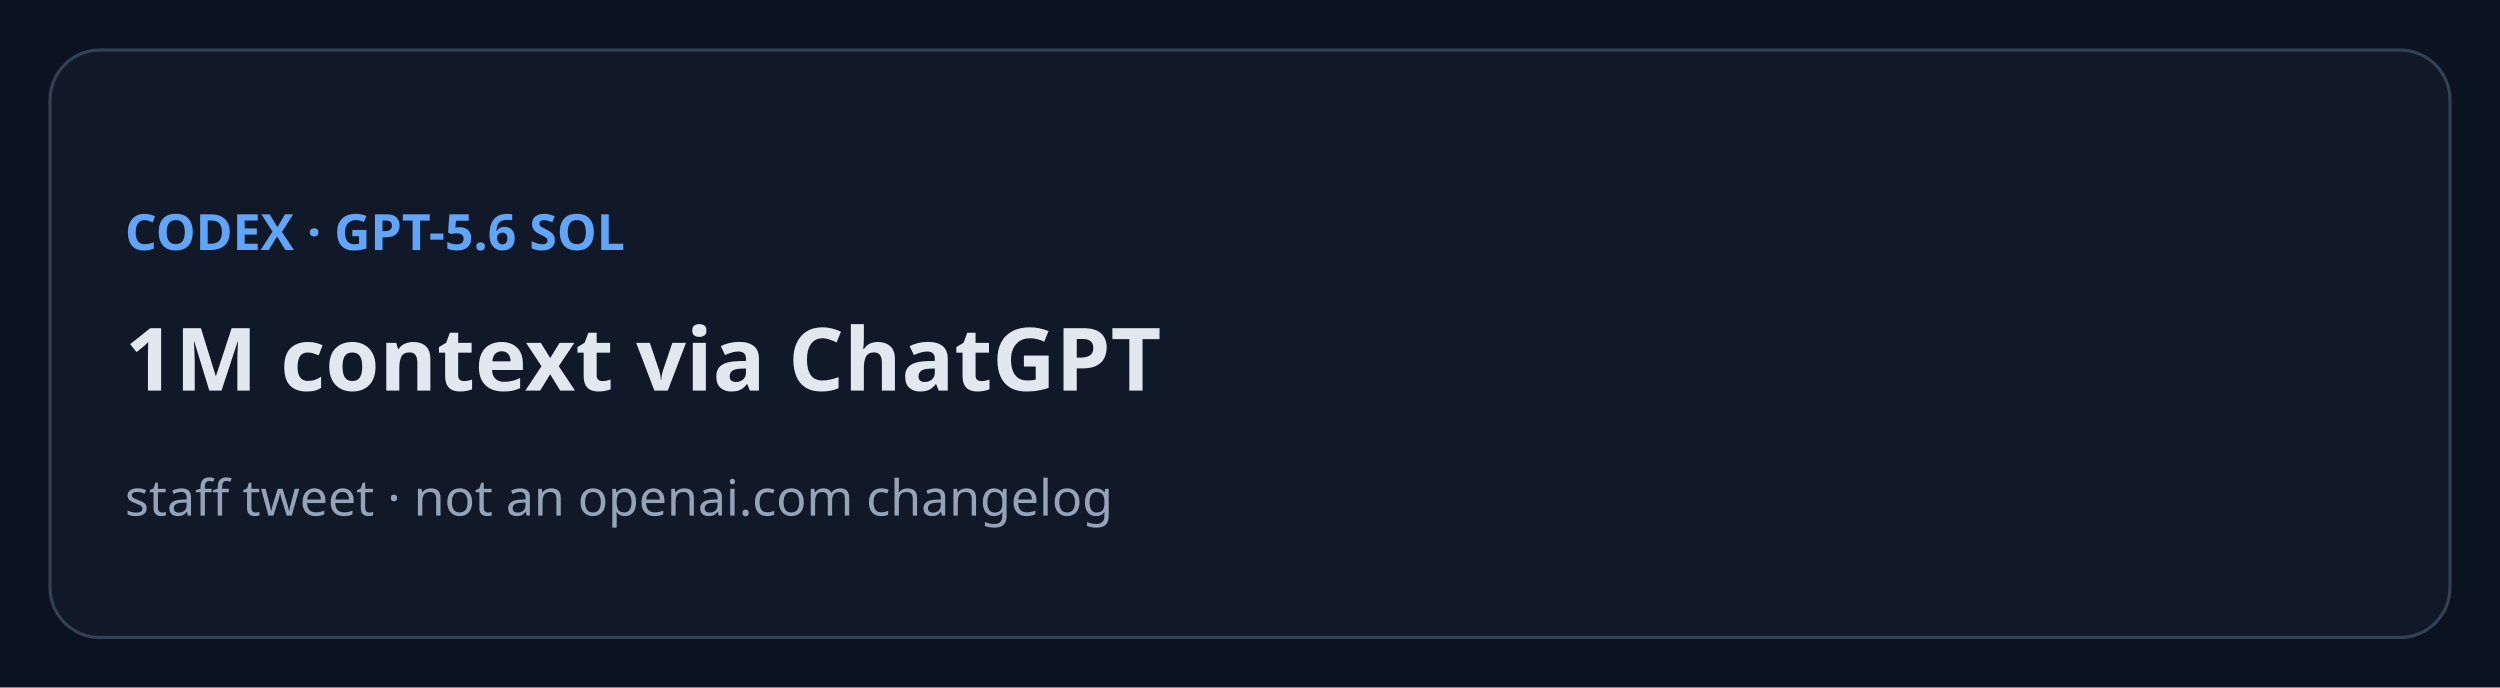
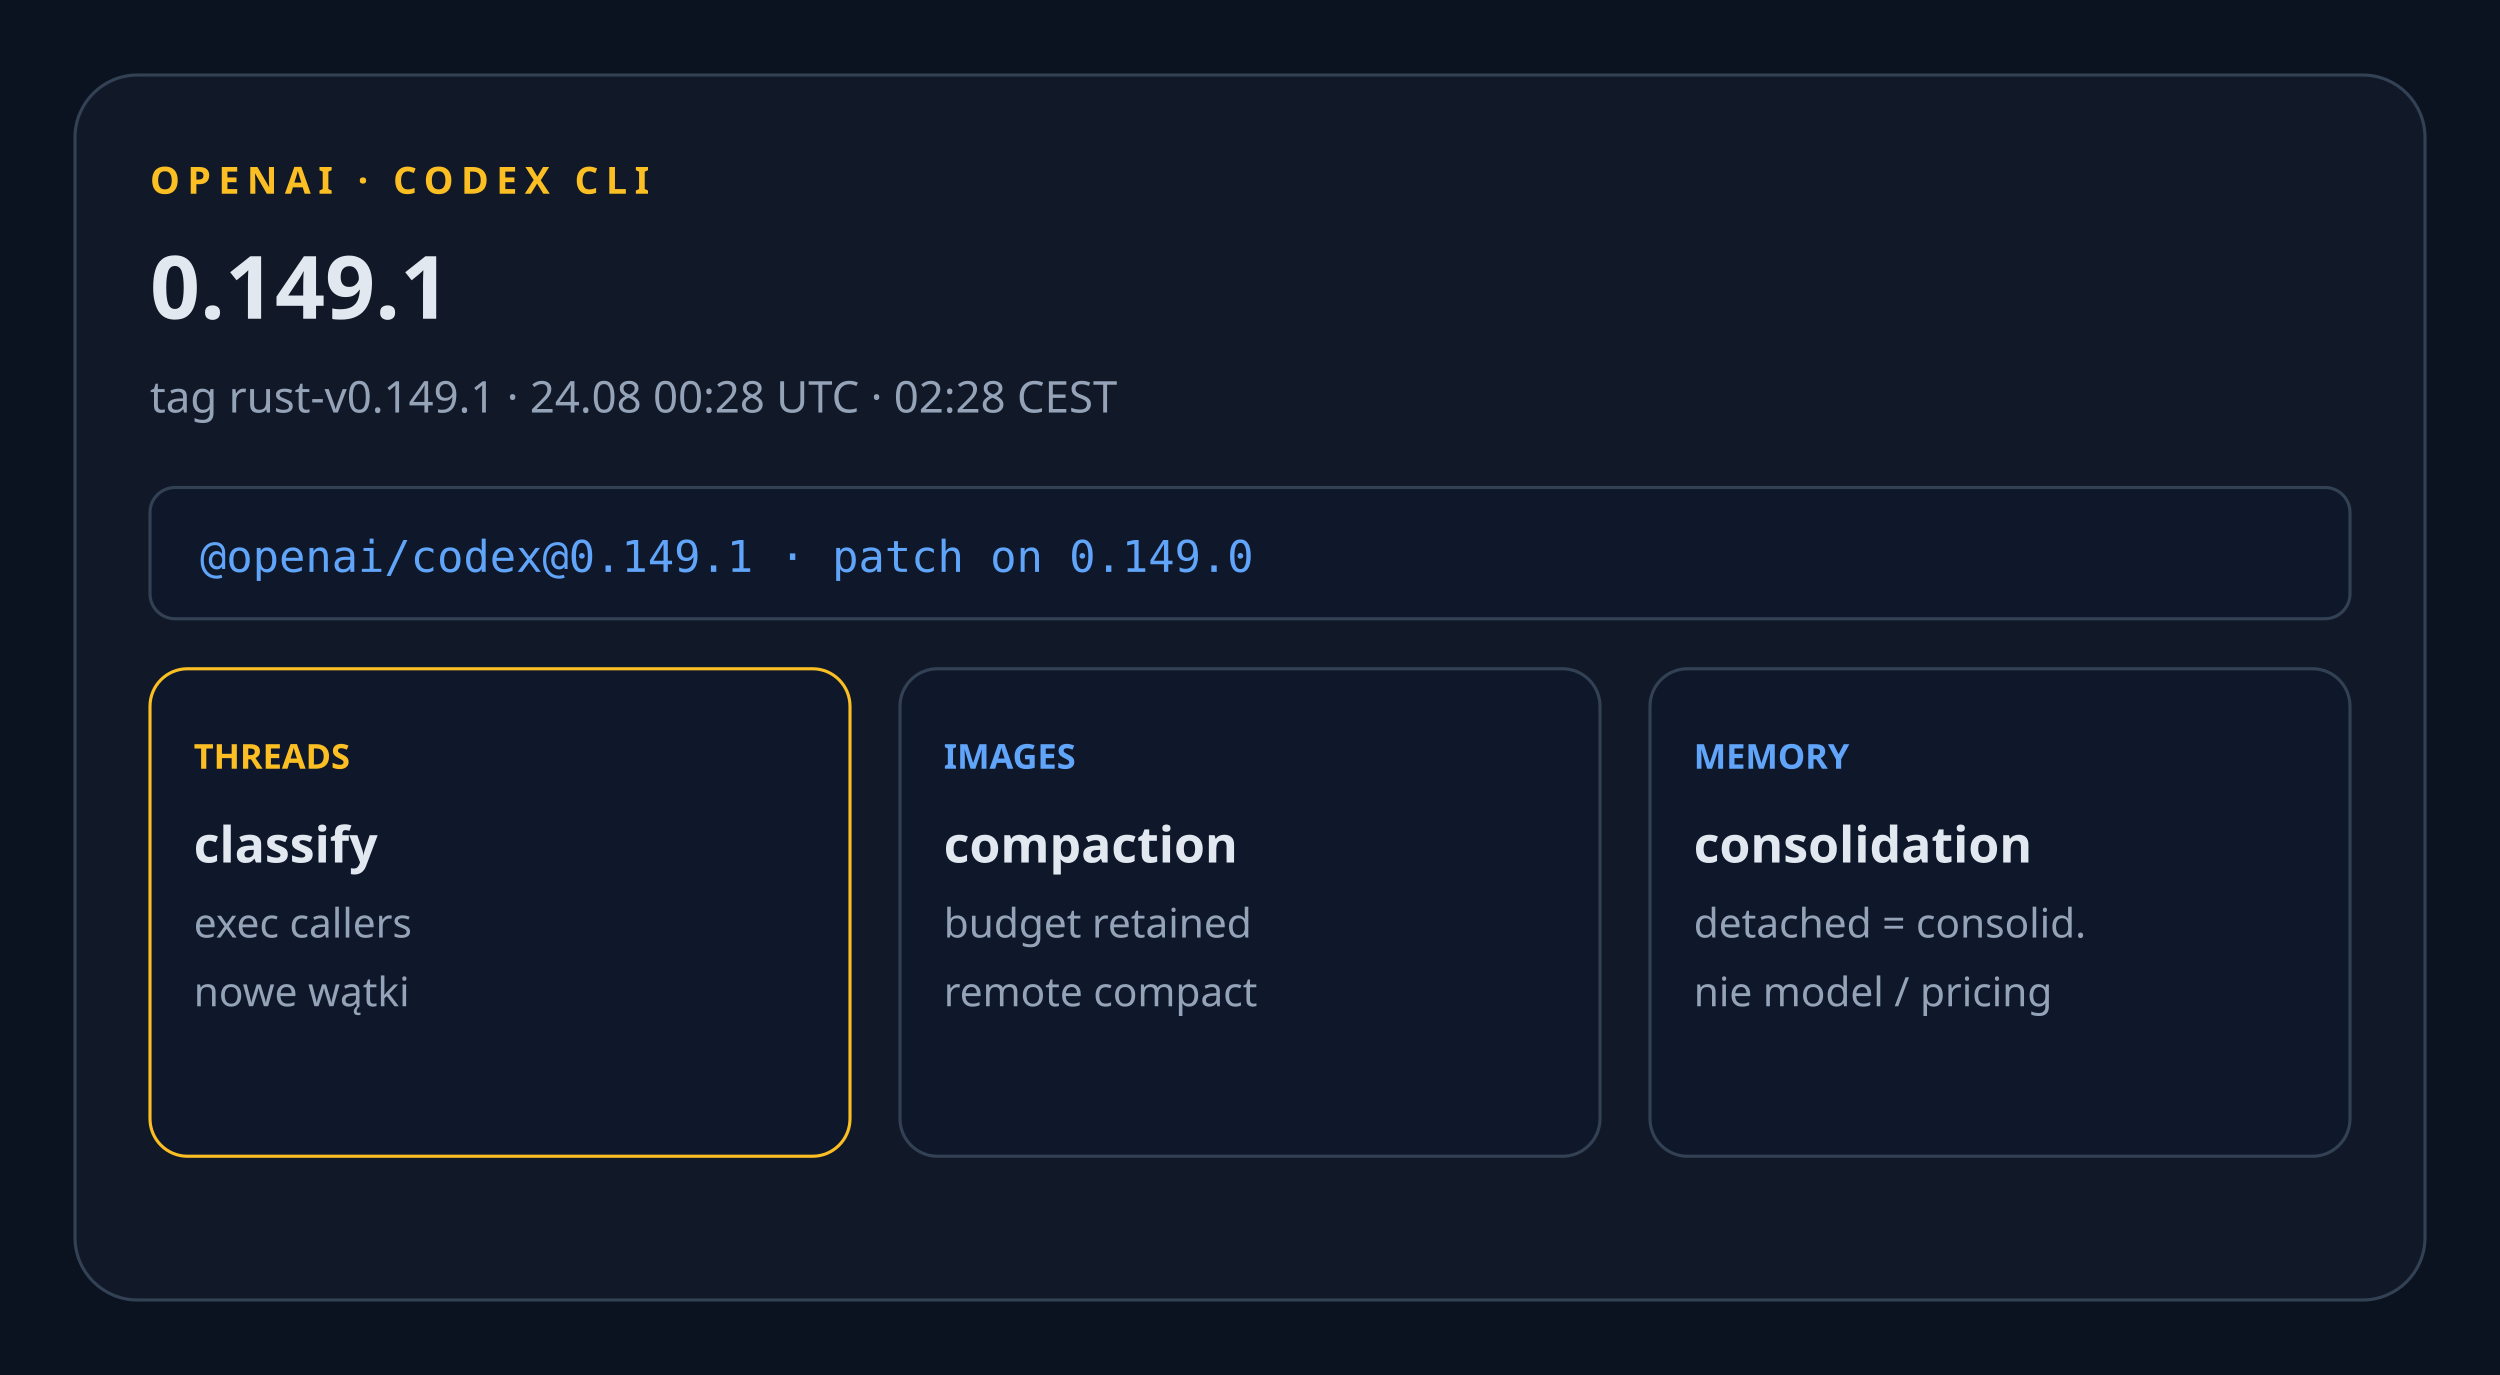
- <svg xmlns="http://www.w3.org/2000/svg" viewBox="0 0 800 220" width="800" height="220">
-   <rect width="800" height="220" fill="#0b1220" />
-   <rect x="16" y="16" width="768" height="188" rx="16" fill="#111827" stroke="#334155" />
-   <text x="40" y="80" fill="#60a5fa" font-family="ui-sans-serif,system-ui,sans-serif" font-size="16" font-weight="700">CODEX · GPT-5.6 SOL</text>
-   <text x="40" y="125" fill="#e2e8f0" font-family="ui-sans-serif,system-ui,sans-serif" font-size="28" font-weight="700">1M context via ChatGPT</text>
-   <text x="40" y="165" fill="#94a3b8" font-family="ui-sans-serif,system-ui,sans-serif" font-size="16">staff tweet · not an openai.com changelog</text>
+ <svg xmlns="http://www.w3.org/2000/svg" width="800" height="440" viewBox="0 0 800 440" role="img" aria-label="Codex CLI 0.149.1 overnight patch 24 August 00:28 UTC">
+   <rect width="800" height="440" fill="#0b1220" />
+   <rect x="24" y="24" width="752" height="392" rx="20" fill="#111827" stroke="#334155" />
+   <text x="48" y="62" fill="#fbbf24" font-family="ui-sans-serif,system-ui,sans-serif" font-size="12" font-weight="800" letter-spacing="2.4">OPENAI · CODEX CLI</text>
+   <text x="48" y="102" fill="#e2e8f0" font-family="ui-sans-serif,system-ui,sans-serif" font-size="28" font-weight="700">0.149.1</text>
+   <text x="48" y="132" fill="#94a3b8" font-family="ui-sans-serif,system-ui,sans-serif" font-size="14">tag rust-v0.149.1 · 24.08 00:28 UTC · 02:28 CEST</text>
+   <rect x="48" y="156" width="704" height="42" rx="8" fill="#0f172a" stroke="#334155" />
+   <text x="64" y="183" fill="#60a5fa" font-family="ui-monospace,monospace" font-size="14">@openai/codex@0.149.1   ·   patch on 0.149.0</text>
+   <rect x="48" y="214" width="224" height="156" rx="12" fill="#0f172a" stroke="#fbbf24" />
+   <text x="62" y="246" fill="#fbbf24" font-family="ui-sans-serif,system-ui,sans-serif" font-size="11" font-weight="800">THREADS</text>
+   <text x="62" y="276" fill="#e2e8f0" font-family="ui-sans-serif,system-ui,sans-serif" font-size="16" font-weight="600">classify</text>
+   <text x="62" y="300" fill="#94a3b8" font-family="ui-sans-serif,system-ui,sans-serif" font-size="13">exec callers</text>
+   <text x="62" y="322" fill="#94a3b8" font-family="ui-sans-serif,system-ui,sans-serif" font-size="13">nowe wątki</text>
+   <rect x="288" y="214" width="224" height="156" rx="12" fill="#0f172a" stroke="#334155" />
+   <text x="302" y="246" fill="#60a5fa" font-family="ui-sans-serif,system-ui,sans-serif" font-size="11" font-weight="800">IMAGES</text>
+   <text x="302" y="276" fill="#e2e8f0" font-family="ui-sans-serif,system-ui,sans-serif" font-size="16" font-weight="600">compaction</text>
+   <text x="302" y="300" fill="#94a3b8" font-family="ui-sans-serif,system-ui,sans-serif" font-size="13">budget retained</text>
+   <text x="302" y="322" fill="#94a3b8" font-family="ui-sans-serif,system-ui,sans-serif" font-size="13">remote compact</text>
+   <rect x="528" y="214" width="224" height="156" rx="12" fill="#0f172a" stroke="#334155" />
+   <text x="542" y="246" fill="#60a5fa" font-family="ui-sans-serif,system-ui,sans-serif" font-size="11" font-weight="800">MEMORY</text>
+   <text x="542" y="276" fill="#e2e8f0" font-family="ui-sans-serif,system-ui,sans-serif" font-size="16" font-weight="600">consolidation</text>
+   <text x="542" y="300" fill="#94a3b8" font-family="ui-sans-serif,system-ui,sans-serif" font-size="13">detached = consolid.</text>
+   <text x="542" y="322" fill="#94a3b8" font-family="ui-sans-serif,system-ui,sans-serif" font-size="13">nie model / pricing</text>
</svg>
